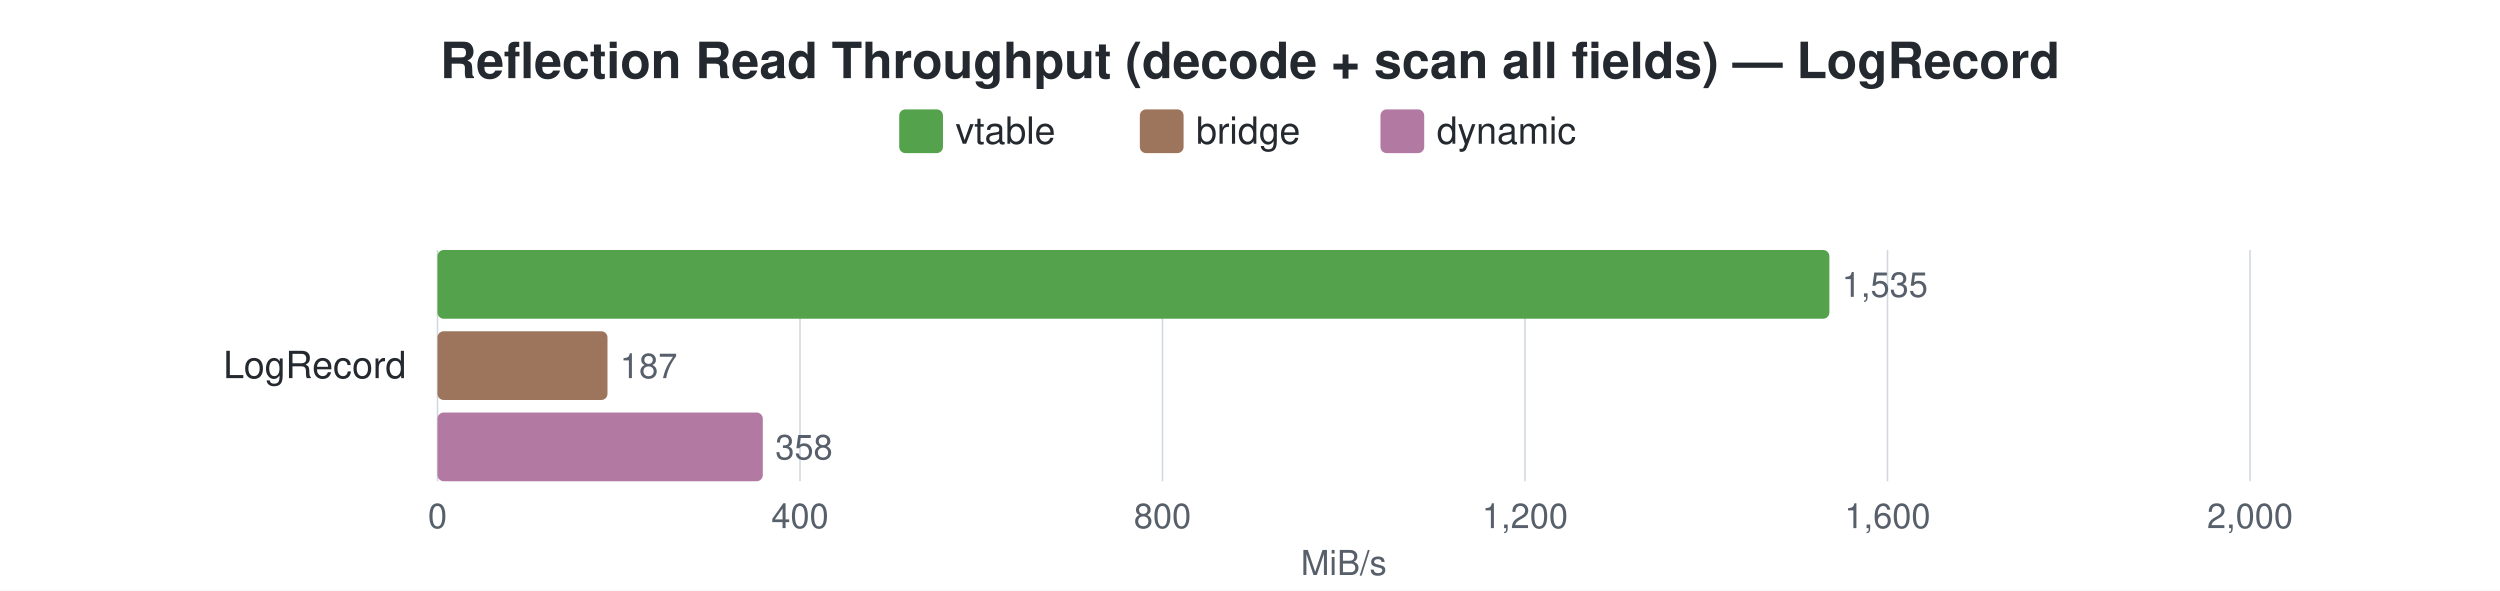
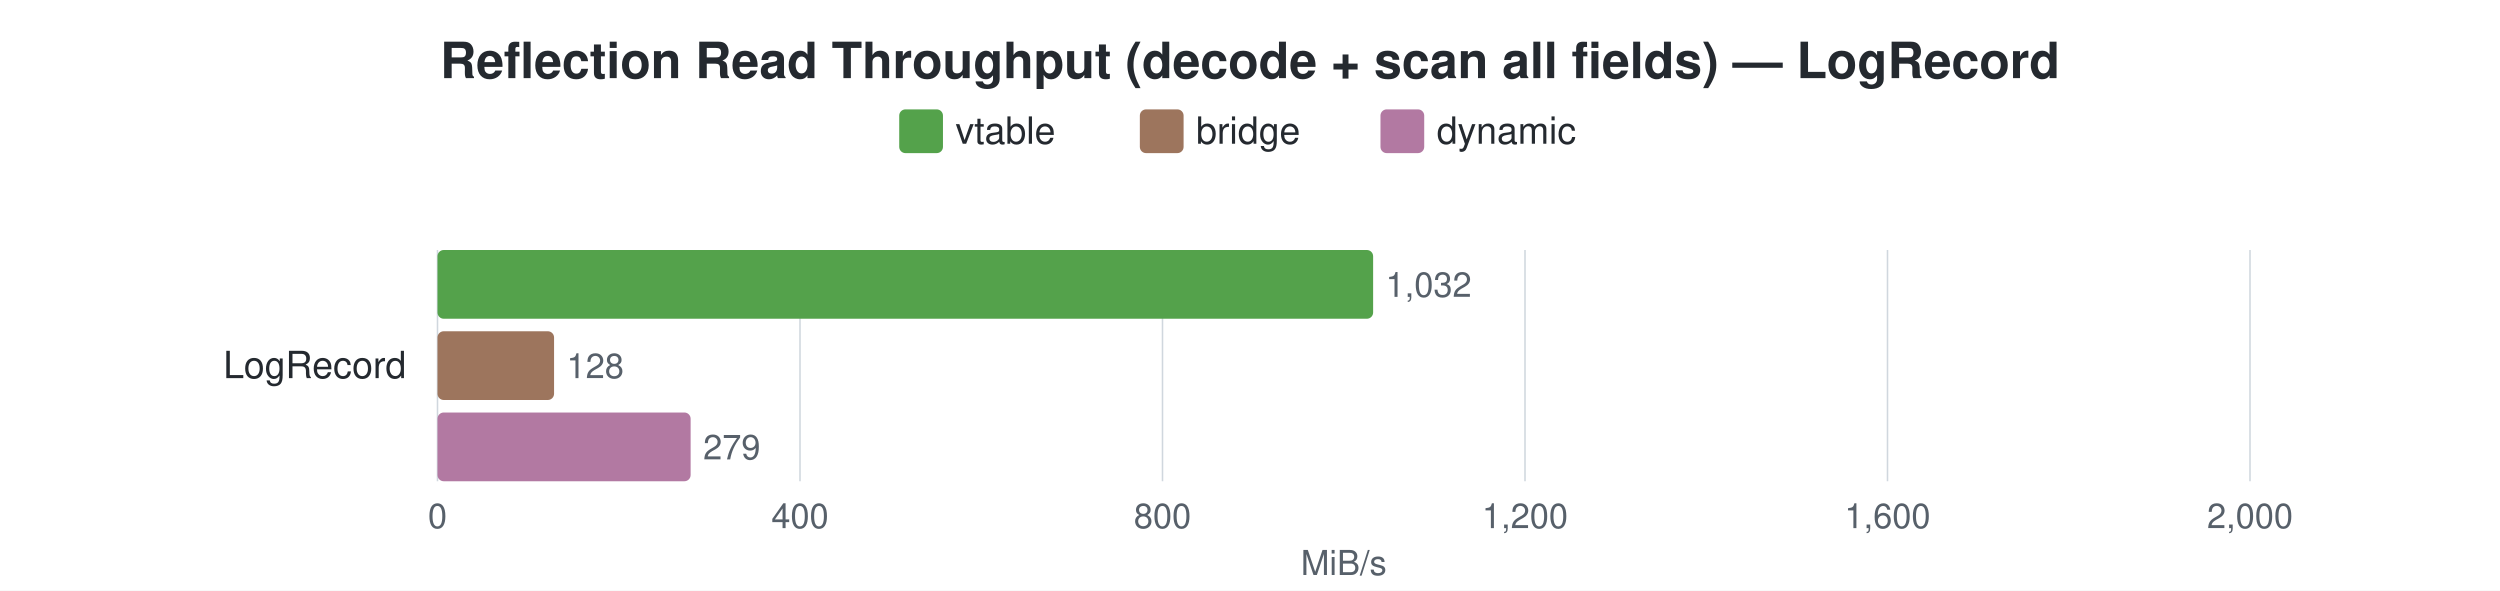
<svg xmlns="http://www.w3.org/2000/svg" width="800" height="189" viewBox="0 0 800 189">
  <style>
    text { font-family: -apple-system, BlinkMacSystemFont, "Segoe UI", Helvetica, Arial, sans-serif; }
    .title { font-size: 16px; font-weight: 600; fill: #24292f; }
    .label { font-size: 12px; fill: #24292f; }
    .value { font-size: 11px; fill: #57606a; }
    .axis-label { font-size: 11px; fill: #57606a; }
    .legend-text { font-size: 12px; fill: #24292f; }
    .grid { stroke: #d0d7de; stroke-width: 0.5; }
  </style>
  <rect width="100%" height="100%" fill="white" />
  <text x="400.0" y="25" text-anchor="middle" class="title">Reflection Read Throughput (decode + scan all fields) — LogRecord</text>
  <rect x="287.75" y="35" width="14" height="14" rx="2" fill="#54A24B" />
  <text x="305.75" y="46" class="legend-text">vtable</text>
  <rect x="364.75" y="35" width="14" height="14" rx="2" fill="#9D755D" />
  <text x="382.75" y="46" class="legend-text">bridge</text>
  <rect x="441.75" y="35" width="14" height="14" rx="2" fill="#B279A2" />
  <text x="459.75" y="46" class="legend-text">dynamic</text>
  <line x1="140.0" y1="80" x2="140.0" y2="154" class="grid" />
  <text x="140.0" y="169" text-anchor="middle" class="axis-label">0</text>
  <line x1="256.0" y1="80" x2="256.0" y2="154" class="grid" />
  <text x="256.0" y="169" text-anchor="middle" class="axis-label">400</text>
  <line x1="372.0" y1="80" x2="372.0" y2="154" class="grid" />
  <text x="372.0" y="169" text-anchor="middle" class="axis-label">800</text>
  <line x1="488.0" y1="80" x2="488.0" y2="154" class="grid" />
  <text x="488.0" y="169" text-anchor="middle" class="axis-label">1,200</text>
  <line x1="604.0" y1="80" x2="604.0" y2="154" class="grid" />
  <text x="604.0" y="169" text-anchor="middle" class="axis-label">1,600</text>
  <line x1="720.0" y1="80" x2="720.0" y2="154" class="grid" />
  <text x="720.0" y="169" text-anchor="middle" class="axis-label">2,000</text>
  <text x="430.0" y="184" text-anchor="middle" class="axis-label">MiB/s</text>
  <text x="130" y="121.0" text-anchor="end" class="label">LogRecord</text>
-   <rect x="140" y="80.0" width="445.4" height="22" rx="2" fill="#54A24B" />
-   <text x="589.4" y="95.0" class="value">1,535</text>
-   <rect x="140" y="106.0" width="54.4" height="22" rx="2" fill="#9D755D" />
-   <text x="198.4" y="121.0" class="value">187</text>
-   <rect x="140" y="132.0" width="104.1" height="22" rx="2" fill="#B279A2" />
-   <text x="248.1" y="147.0" class="value">358</text>
+   <rect x="140" y="80.0" width="299.4" height="22" rx="2" fill="#54A24B" />
+   <text x="443.4" y="95.0" class="value">1,032</text>
+   <rect x="140" y="106.0" width="37.3" height="22" rx="2" fill="#9D755D" />
+   <text x="181.3" y="121.0" class="value">128</text>
+   <rect x="140" y="132.0" width="81.0" height="22" rx="2" fill="#B279A2" />
+   <text x="225.0" y="147.0" class="value">279</text>
</svg>
